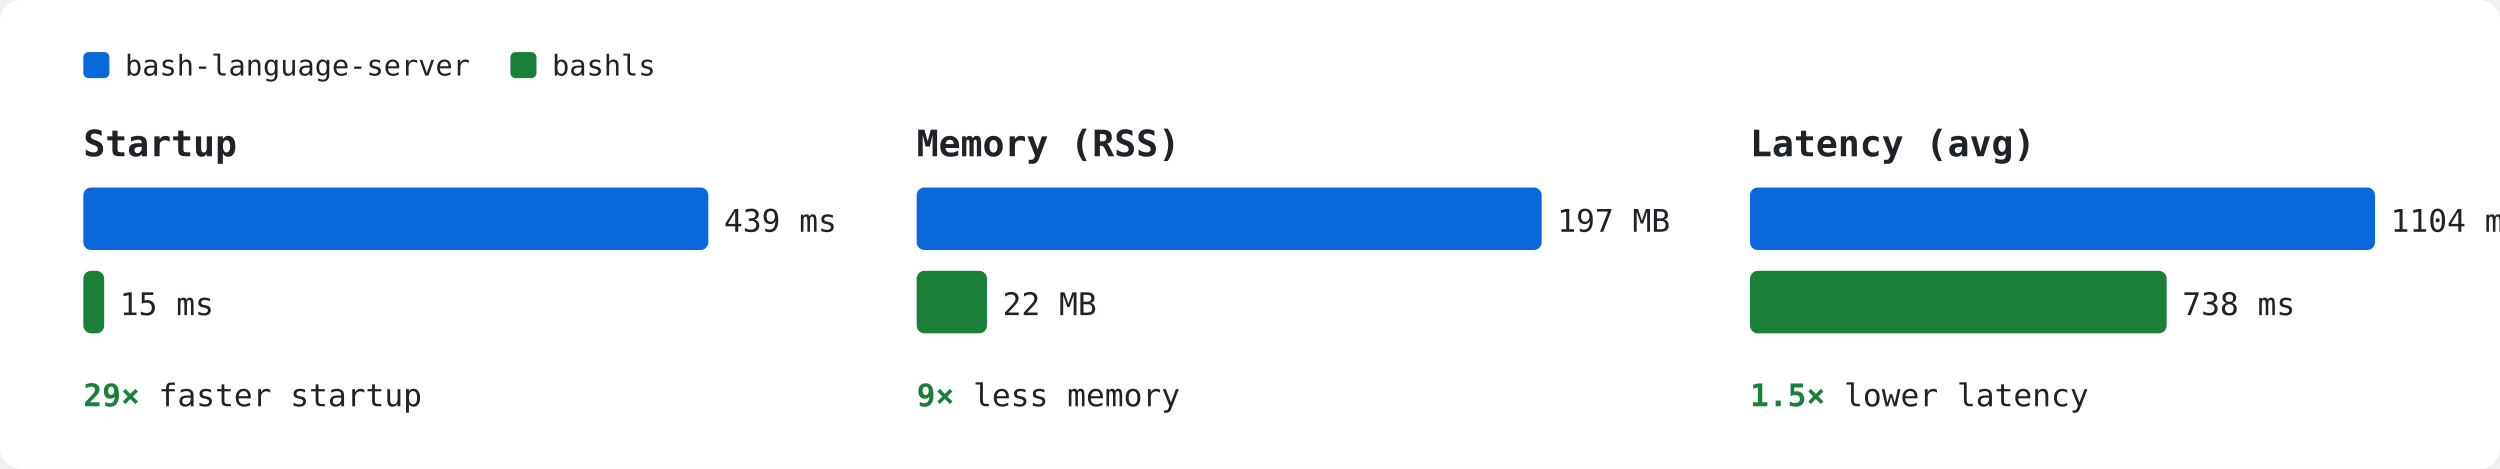
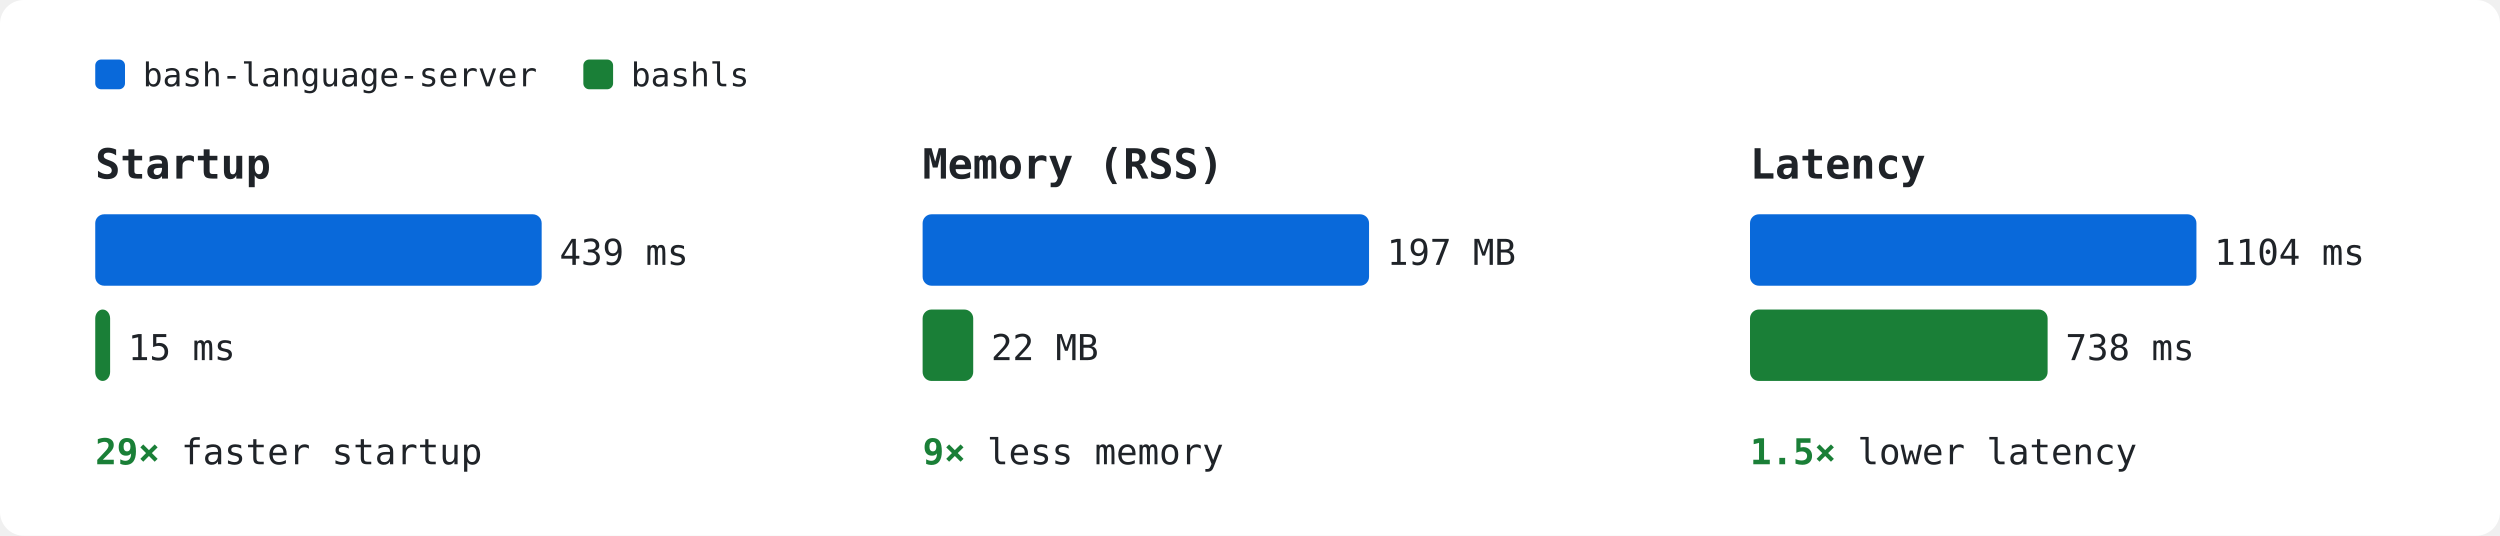
- <svg xmlns="http://www.w3.org/2000/svg" width="960" height="180" font-family="ui-monospace,SFMono-Regular,Menlo,Monaco,Consolas,monospace" font-size="13">
-   <rect width="960" height="180" fill="#ffffff" rx="8" />
+ <svg xmlns="http://www.w3.org/2000/svg" width="840" height="180" font-family="ui-monospace,SFMono-Regular,Menlo,Monaco,Consolas,monospace" font-size="13">
+   <rect width="840" height="180" fill="#ffffff" rx="8" />
  <rect x="32" y="20" width="10" height="10" fill="#0969da" rx="2" />
  <text x="48" y="29" fill="#1f2328" font-size="11">bash-language-server</text>
  <rect x="196" y="20" width="10" height="10" fill="#1a7f37" rx="2" />
  <text x="212" y="29" fill="#1f2328" font-size="11">bashls</text>
  <text x="32" y="60" fill="#1f2328" font-size="14" font-weight="600">Startup</text>
-   <rect x="32" y="72" width="240" height="24" fill="#0969da" rx="3" />
-   <text x="278" y="89" fill="#1f2328" font-size="12">439 ms</text>
-   <rect x="32" y="104" width="8" height="24" fill="#1a7f37" rx="3" />
-   <text x="46" y="121" fill="#1f2328" font-size="12">15 ms</text>
+   <rect x="32" y="72" width="150" height="24" fill="#0969da" rx="3" />
+   <text x="188" y="89" fill="#1f2328" font-size="12">439 ms</text>
+   <rect x="32" y="104" width="5" height="24" fill="#1a7f37" rx="3" />
+   <text x="43" y="121" fill="#1f2328" font-size="12">15 ms</text>
  <text x="32" y="156" fill="#1f2328" font-size="12">
    <tspan font-weight="600" fill="#1a7f37">29×</tspan> faster startup</text>
-   <text x="352" y="60" fill="#1f2328" font-size="14" font-weight="600">Memory (RSS)</text>
-   <rect x="352" y="72" width="240" height="24" fill="#0969da" rx="3" />
-   <text x="598" y="89" fill="#1f2328" font-size="12">197 MB</text>
-   <rect x="352" y="104" width="27" height="24" fill="#1a7f37" rx="3" />
-   <text x="385" y="121" fill="#1f2328" font-size="12">22 MB</text>
-   <text x="352" y="156" fill="#1f2328" font-size="12">
+   <text x="310" y="60" fill="#1f2328" font-size="14" font-weight="600">Memory (RSS)</text>
+   <rect x="310" y="72" width="150" height="24" fill="#0969da" rx="3" />
+   <text x="466" y="89" fill="#1f2328" font-size="12">197 MB</text>
+   <rect x="310" y="104" width="17" height="24" fill="#1a7f37" rx="3" />
+   <text x="333" y="121" fill="#1f2328" font-size="12">22 MB</text>
+   <text x="310" y="156" fill="#1f2328" font-size="12">
    <tspan font-weight="600" fill="#1a7f37">9×</tspan> less memory</text>
-   <text x="672" y="60" fill="#1f2328" font-size="14" font-weight="600">Latency (avg)</text>
-   <rect x="672" y="72" width="240" height="24" fill="#0969da" rx="3" />
-   <text x="918" y="89" fill="#1f2328" font-size="12">1104 ms</text>
-   <rect x="672" y="104" width="160" height="24" fill="#1a7f37" rx="3" />
-   <text x="838" y="121" fill="#1f2328" font-size="12">738 ms</text>
-   <text x="672" y="156" fill="#1f2328" font-size="12">
+   <text x="588" y="60" fill="#1f2328" font-size="14" font-weight="600">Latency</text>
+   <rect x="588" y="72" width="150" height="24" fill="#0969da" rx="3" />
+   <text x="744" y="89" fill="#1f2328" font-size="12">1104 ms</text>
+   <rect x="588" y="104" width="100" height="24" fill="#1a7f37" rx="3" />
+   <text x="694" y="121" fill="#1f2328" font-size="12">738 ms</text>
+   <text x="588" y="156" fill="#1f2328" font-size="12">
    <tspan font-weight="600" fill="#1a7f37">1.5×</tspan> lower latency</text>
</svg>
